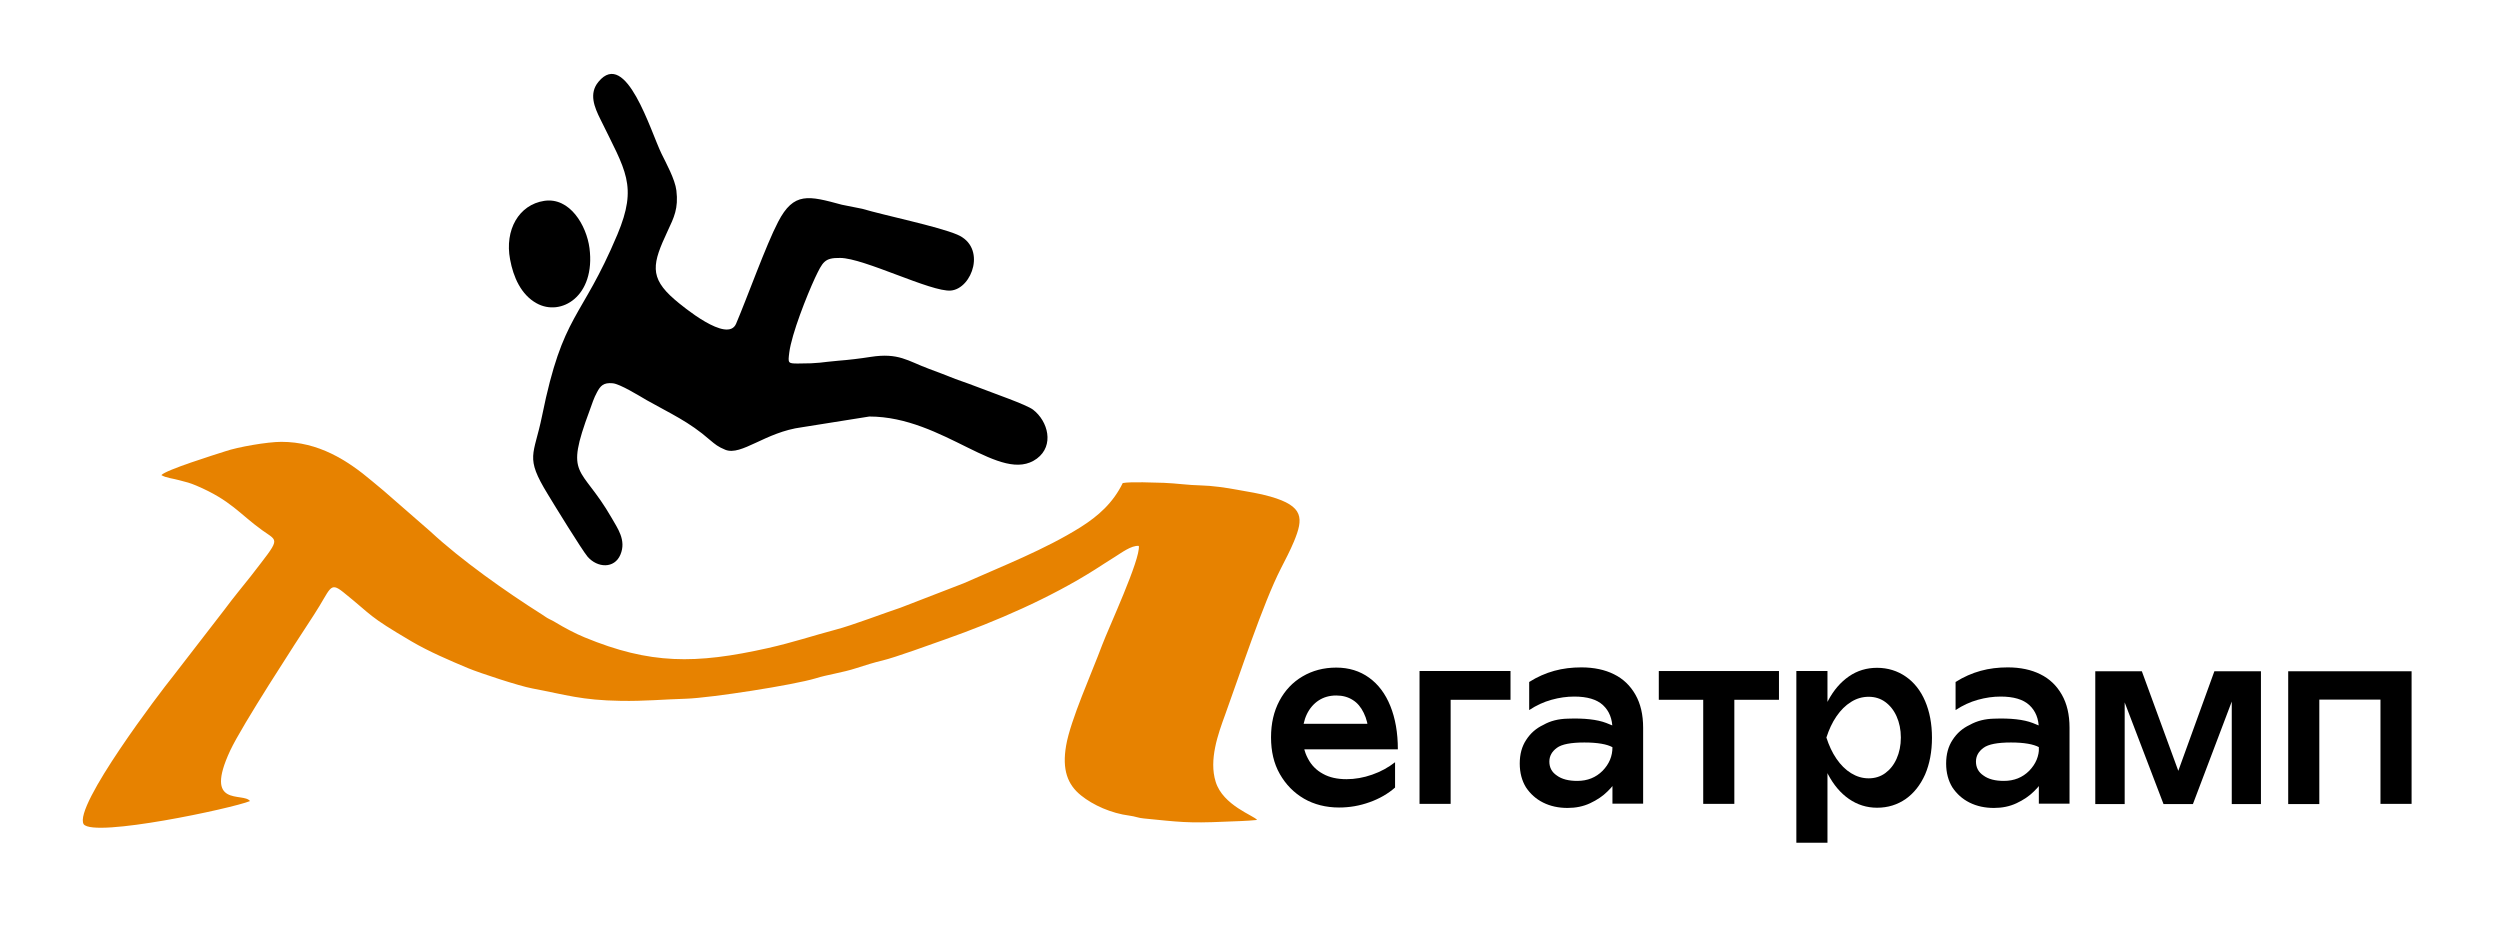
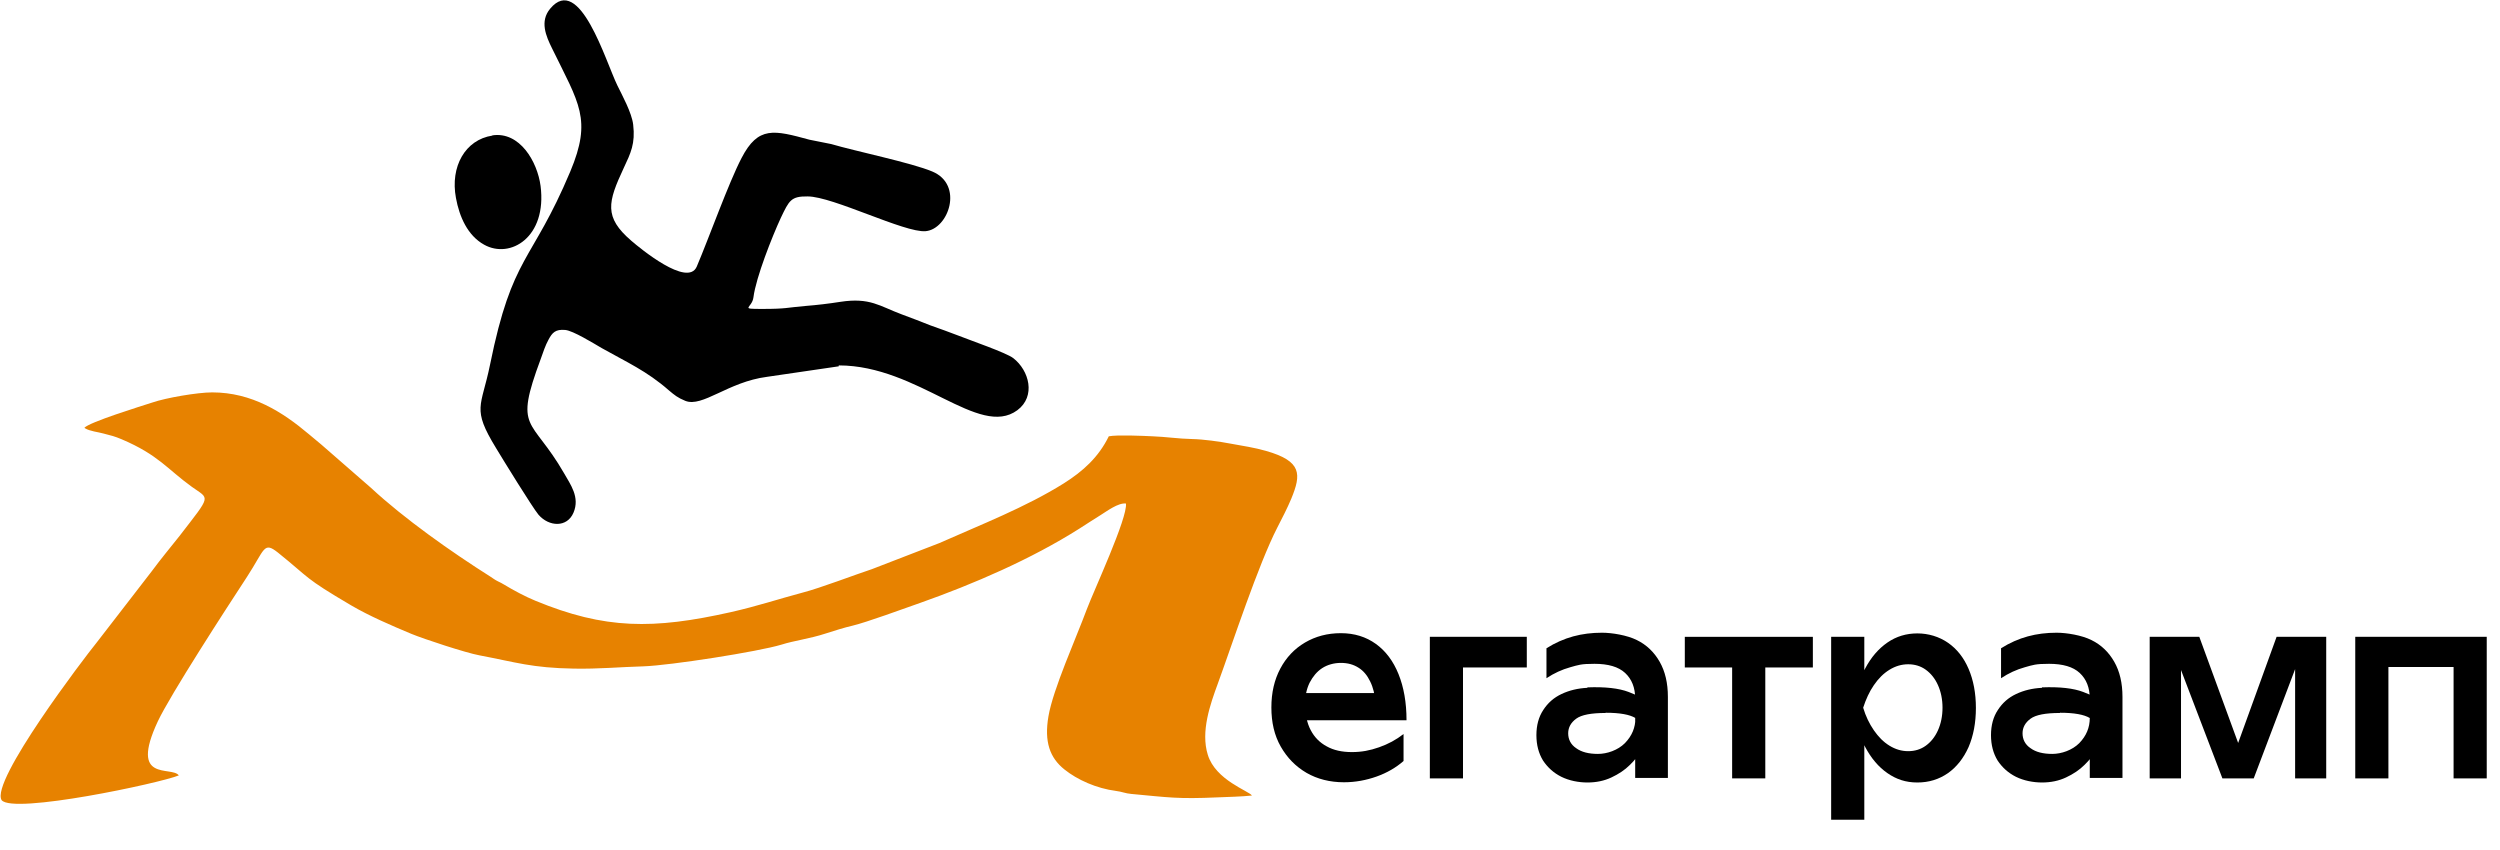
- <svg xmlns="http://www.w3.org/2000/svg" version="1.1" id="_Слой_2" x="0px" y="0px" viewBox="0 0 1165 433" style="enable-background:new 0 0 1165 433;" xml:space="preserve">
-   <style type="text/css">
- 	.st0{fill-rule:evenodd;clip-rule:evenodd;fill:#E78200;}
- 	.st1{fill-rule:evenodd;clip-rule:evenodd;}
- 	.st2{display:none;enable-background:new    ;}
- 	.st3{display:inline;}
- </style>
-   <path class="st0" d="M75.2,221.4L75.2,221.4L75.2,221.4c2-2.4,24.8-9.5,29.8-11.1c5.8-2,19.6-4.4,26.1-4.4  c17.3,0,30.7,8.5,42.3,18.3c1.9,1.6,3.6,3,5.4,4.5l21.8,19c14.3,13.3,35.1,28,52.2,38.8c1.4,0.9,1.8,1.3,3.2,2c1,0.5,1.9,0.9,3,1.6  c3.6,2.2,9.2,5.2,13.4,6.9c30.5,12.6,51.6,12.6,85.5,5c11.9-2.7,20.7-5.7,31.6-8.6c7.4-1.9,23.1-7.9,30.1-10.2l29.5-11.4  c18-8,37.8-15.7,54.4-26.1c8.4-5.3,15.2-11.4,19.7-20.6c3.7-0.7,14.8-0.2,19.1-0.1c5.7,0.2,11.5,1.1,17.3,1.2c5,0.1,12.1,1.1,16.8,2  c5.4,1,10.4,1.7,15.6,3.2c15.7,4.5,15.4,10.2,11,20.9c-1.8,4.3-4,8.5-6.1,12.6c-8.4,16.4-19.4,50.1-26,68.2c-3.3,9-7.6,21-4.4,31.2  c3.4,11.1,18,15.8,19.3,17.8c-4.7,0.5-10.2,0.6-14.9,0.8c-17.7,0.8-21.6,0.1-37.9-1.5c-2.5-0.2-4.1-1-6.6-1.3  c-8.6-1.1-17-4.9-22.6-9.4c-6.4-5.1-8.9-12.1-7-23.2c2-11.9,12.1-34.2,16.8-46.9c3-8,17.9-40,17.1-46.2c-3.4-0.4-8.4,3.4-11,5  c-3.4,2.1-6.1,3.9-9.4,6c-21,13.3-46.2,24.2-69.7,32.5c-6.8,2.4-23.5,8.5-29.4,9.9c-3.5,0.8-8.3,2.3-12,3.5  c-6.7,2.2-13.8,3.1-19.1,4.8c-10.2,3.1-48.7,9.1-60.3,9.5c-10.5,0.3-19.6,1.2-30.5,1c-18.5-0.3-25.4-2.8-41.3-5.8  c-6-1.1-24.5-7.2-29.8-9.4c-8.6-3.6-18.4-7.8-26.4-12.5c-20.9-12.3-17.6-11.5-31.9-23c-6.4-5.1-5.7-1.5-13.6,10.6  c-9.1,13.9-33.5,51.5-39,63.2c-12.6,27,6.1,19.3,9.2,23.6c-8.2,3.4-72.6,17.1-77.5,10.8c-5-8.2,36.2-62.3,41.5-68.8l24.1-31.2  c4.3-5.8,8-10.2,12.2-15.5c14.1-18.3,13.2-15.9,5.4-21.5c-10.7-7.7-14.5-13.9-30.7-20.8c-3.1-1.3-4.4-1.6-7.9-2.5  C80.8,223,77.3,222.7,75.2,221.4L75.2,221.4z" />
-   <path class="st1" d="M253.6,93.6c-11.8,1.8-18.5,13.5-15.9,27.3c1.5,8.2,5.1,16.4,12.3,20.4c11.4,6.4,27.6-3.2,24.7-25.7  C273.3,105.1,265.6,91.8,253.6,93.6L253.6,93.6L253.6,93.6z" />
-   <path class="st1" d="M405.1,194.1c34.8,0,61.3,32,78.1,19.6c8.2-6.1,5.2-17.4-1.8-22.8c-3.2-2.4-18.6-7.7-23.9-9.8  c-3.8-1.5-8.4-3.1-12.3-4.5c-4.4-1.7-8.3-3.3-12.5-4.8c-9.7-3.6-13.9-7.5-26.9-5.5c-5.1,0.8-10.1,1.4-15.2,1.8  c-8.3,0.7-8.3,1.3-18.8,1.3c-4.7,0-4.6-0.2-4-5.1c1.1-8.7,8.2-26.6,12-34.8c3.6-7.5,4.4-9.4,11.7-9.3c11,0,42.5,16,51.6,15.2  c10-0.9,16.8-20.3,2.9-26.1c-9-3.8-33.7-8.9-44.2-12l-9.5-1.9c-15.5-4.2-22.4-6.1-29.7,8c-5.6,10.7-14.4,35.3-19.6,47.5  c-4,9.2-24.9-8.1-28.6-11.3c-12.1-10.4-10.3-16.9-3.3-31.9c3-6.4,5.1-10.6,4.1-18.9c-0.6-5.2-4.9-13-6.9-17.1  c-5.1-10.4-16.5-49.2-29.4-33.6c-4.6,5.5-1.9,11.9,0.9,17.5c11.7,24,17.5,30.8,7.9,53.7c-17,40.4-25.3,36.1-35.1,84.5  c-3.8,18.7-8.1,18.9,2.6,36.4c3,5,16,26.1,18.6,29.2c4.6,5.3,12.5,5.7,15.3-0.9c2.9-6.8-1.4-12.4-4.1-17.2  c-14.4-25-22.1-18.1-10.2-50.1c1-2.8,2-5.9,3.4-8.4c1.6-3,3-4.6,7.3-4.2c3.4,0.3,12.3,5.8,15.9,7.9c11,6.2,19.7,10,29.4,18.5  c2.5,2.1,3.8,3.2,7.2,4.6c7.5,3,18.7-8.3,35.7-10.5L405.1,194.1L405.1,194.1L405.1,194.1L405.1,194.1z" />
-   <g class="st2">
-     <path class="st3" d="M617.1,376.5c-8.4,0-15.2-2.8-20.3-8.5c-5.1-5.6-7.7-13.1-7.7-22.4s2.6-16.7,7.7-22.4   c5.1-5.6,11.9-8.5,20.3-8.5c8.3,0,15,2.4,20.1,7.2c5.1,4.8,7.7,11.2,7.8,19.1v9.5h-43.3c0.7,4.7,2.7,8.1,5.9,10.2   c3.2,2.1,7.9,3.1,14.1,3.1c1.8,0,3.5-0.1,5.2-0.3c1.7-0.2,3-0.4,4.1-0.7c1.1-0.3,2.3-0.7,3.6-1.2c1.3-0.5,2.3-1,2.9-1.3   c0.6-0.3,1.6-0.8,2.8-1.5c1.3-0.7,2.1-1.2,2.6-1.4v13.2c-4.6,2.2-8.7,3.7-12.2,4.5C627.4,376.1,622.8,376.5,617.1,376.5z    M601.5,342.7l31-0.9c-0.2-5.1-1.5-8.7-4-10.9c-2.5-2.2-6.3-3.3-11.4-3.3c-5,0-8.7,1.2-11.2,3.5C603.4,333.4,602,337.3,601.5,342.7   z" />
-     <path class="st3" d="M657.5,374.7v-57.9h43.9v13.8h-30.7v44.1H657.5z" />
-     <path class="st3" d="M724.4,376.5c-11.5,0-17.3-5.1-17.3-15.3c0-3.9,1.2-7.1,3.5-9.8c2.4-2.7,6-4.7,11-6.2c5-1.5,9-2.5,11.9-3   c2.9-0.5,7.3-1.1,13.2-1.7c0.9-0.1,1.5-0.2,1.9-0.2c-0.1-4.5-1.1-7.7-3.2-9.6c-2.1-1.9-5.5-2.8-10.2-2.8c-6.9,0-14.3,2.1-22.2,6.4   v-13.2c9-4.2,17.7-6.3,25.9-6.3c15.3,0,22.9,9,22.9,27.1v32.7h-13l2.5-20.7h-0.8C747.8,369,739.1,376.5,724.4,376.5z M729.7,364.9   c5,0,9.4-1.4,13.1-4.3c3.7-2.9,5.6-6.8,5.7-11.9c-0.7,0.1-2.4,0.2-4.8,0.5c-2.5,0.2-4.3,0.4-5.5,0.6c-1.2,0.2-2.8,0.4-5,0.8   s-3.8,0.7-4.9,1.2c-1.1,0.4-2.4,0.9-3.7,1.6c-1.3,0.6-2.2,1.4-2.8,2.3c-0.6,0.9-0.9,2-0.9,3.1c0,1.9,0.8,3.5,2.4,4.6   C724.8,364.4,726.9,364.9,729.7,364.9z" />
-     <path class="st3" d="M793.3,374.7v-44.1h-24.2v-13.8h61.6v13.8h-24.1v44.1H793.3z" />
-     <path class="st3" d="M877.6,314.9c6.7,0,12.4,2.9,17,8.7c4.6,5.8,6.9,13.3,6.9,22.5c0,9-2.3,16.3-7,21.9   c-4.6,5.6-10.4,8.5-17.2,8.5c-6,0-11.3-1.8-15.8-5.4c-4.5-3.6-7.3-8.7-8.4-15.2h-0.4v41.9h-13.2v-81.1h13.6l-2,18.9h1.1   c1.1-6.6,4-11.8,8.7-15.4C865.8,316.7,871.3,314.9,877.6,314.9z M872.1,327.6c-4.6,0-8.5,1.7-11.7,5c-3.2,3.4-4.9,7.8-4.9,13.3   c0,5.4,1.6,9.8,4.9,13c3.2,3.3,7.2,4.9,11.7,4.9c4.9,0,8.9-1.6,11.9-4.9s4.6-7.6,4.6-13.1c0-5.6-1.5-10-4.6-13.3   C881,329.3,877,327.6,872.1,327.6z" />
-     <path class="st3" d="M927,376.5c-11.5,0-17.3-5.1-17.3-15.3c0-3.9,1.2-7.1,3.5-9.8c2.4-2.7,6-4.7,11-6.2c5-1.5,9-2.5,11.9-3   c2.9-0.5,7.3-1.1,13.2-1.7c0.9-0.1,1.5-0.2,1.9-0.2c-0.1-4.5-1.1-7.7-3.2-9.6c-2.1-1.9-5.5-2.8-10.2-2.8c-6.9,0-14.3,2.1-22.2,6.4   v-13.2c9-4.2,17.7-6.3,25.9-6.3c15.3,0,22.9,9,22.9,27.1v32.7h-13l2.5-20.7H953C950.4,369,941.7,376.5,927,376.5z M932.3,364.9   c5,0,9.4-1.4,13.1-4.3c3.7-2.9,5.6-6.8,5.7-11.9c-0.7,0.1-2.4,0.2-4.8,0.5c-2.5,0.2-4.3,0.4-5.5,0.6c-1.2,0.2-2.8,0.4-5,0.8   s-3.8,0.7-4.9,1.2c-1.1,0.4-2.4,0.9-3.7,1.6c-1.3,0.6-2.2,1.4-2.8,2.3c-0.6,0.9-0.9,2-0.9,3.1c0,1.9,0.8,3.5,2.4,4.6   C927.4,364.4,929.5,364.9,932.3,364.9z" />
-     <path class="st3" d="M977,374.7v-57.9h14l23.2,37.3l23.2-37.3h14v57.9h-13.2v-35.5l-23,35.5h-2l-23-35.9v35.9H977z" />
-     <path class="st3" d="M1068,374.7v-57.9h57.1v57.9h-13.2v-43.8h-30.7v43.8H1068z" />
-   </g>
+ <svg xmlns="http://www.w3.org/2000/svg" id="_Слой_2" data-name=" Слой 2" viewBox="0 0 1093.3 371.6">
+   <defs>
+     <style>
+       .cls-1, .cls-2 {
+         fill-rule: evenodd;
+       }
+ 
+       .cls-2 {
+         fill: #e78200;
+       }
+     </style>
+   </defs>
+   <path class="cls-2" d="M36.9,187.1h0c1.9-2.4,24.8-9.5,29.8-11.1,5.8-2,19.6-4.4,26.1-4.4,17.3,0,30.7,8.5,42.3,18.3,1.9,1.6,3.6,3,5.4,4.5l21.8,19c14.3,13.3,35.1,28,52.2,38.8,1.4.9,1.8,1.3,3.2,2,1,.5,1.9.9,3,1.6,3.6,2.2,9.2,5.2,13.4,6.9,30.5,12.6,51.6,12.6,85.5,5,11.9-2.7,20.7-5.7,31.6-8.6,7.4-1.9,23.1-7.9,30.1-10.2l29.5-11.4c18-8,37.8-15.7,54.4-26.1,8.4-5.3,15.2-11.4,19.7-20.6,3.7-.7,14.8-.2,19.1,0,5.7.2,11.5,1.1,17.3,1.2,5,.1,12.1,1.1,16.8,2,5.4,1,10.4,1.7,15.6,3.2,15.7,4.5,15.4,10.2,11,20.9-1.8,4.3-4,8.5-6.1,12.6-8.4,16.4-19.4,50.1-26,68.2-3.3,9-7.6,21-4.4,31.2,3.4,11.1,18,15.8,19.3,17.8-4.7.5-10.2.6-14.9.8-17.7.8-21.6,0-37.9-1.5-2.5-.2-4.1-1-6.6-1.3-8.6-1.1-17-4.9-22.6-9.4-6.4-5.1-8.9-12.1-7-23.2,2-11.9,12.1-34.2,16.8-46.9,3-8,17.9-40,17.1-46.2-3.4-.4-8.4,3.4-11,5-3.4,2.1-6.1,3.9-9.4,6-21,13.3-46.2,24.2-69.7,32.5-6.8,2.4-23.5,8.5-29.4,9.9-3.5.8-8.3,2.3-12,3.5-6.7,2.2-13.8,3.1-19.1,4.8-10.2,3.1-48.7,9.1-60.3,9.5-10.5.3-19.6,1.2-30.5,1-18.5-.3-25.4-2.8-41.3-5.8-6-1.1-24.5-7.2-29.8-9.4-8.6-3.6-18.4-7.8-26.4-12.5-20.9-12.3-17.6-11.5-31.9-23-6.4-5.1-5.7-1.5-13.6,10.6-9.1,13.9-33.5,51.5-39,63.2-12.6,27,6.1,19.3,9.2,23.6-8.2,3.4-72.6,17.1-77.5,10.8-5-8.2,36.2-62.3,41.5-68.8l24.1-31.2c4.3-5.8,8-10.2,12.2-15.5,14.1-18.3,13.2-15.9,5.4-21.5-10.7-7.7-14.5-13.9-30.7-20.8-3.1-1.3-4.4-1.6-7.9-2.5-2.5-.7-6-1-8.1-2.3h0Z" />
+   <path class="cls-1" d="M215.3,59.3c-11.8,1.8-18.5,13.5-15.9,27.3,1.5,8.2,5.1,16.4,12.3,20.4,11.4,6.4,27.6-3.2,24.7-25.7-1.4-10.6-9.1-23.9-21.1-22.1h0Z" />
+   <path class="cls-1" d="M366.8,159.8c34.8,0,61.3,32,78.1,19.6,8.2-6.1,5.2-17.4-1.8-22.8-3.2-2.4-18.6-7.7-23.9-9.8-3.8-1.5-8.4-3.1-12.3-4.5-4.4-1.7-8.3-3.3-12.5-4.8-9.7-3.6-13.9-7.5-26.9-5.5-5.1.8-10.1,1.4-15.2,1.8-8.3.7-8.3,1.3-18.8,1.3s-4.6-.2-4-5.1c1.1-8.7,8.2-26.6,12-34.8,3.6-7.5,4.4-9.4,11.7-9.3,11,0,42.5,16,51.6,15.2,10-.9,16.8-20.3,2.9-26.1-9-3.8-33.7-8.9-44.2-12l-9.5-1.9c-15.5-4.2-22.4-6.1-29.7,8-5.6,10.7-14.4,35.3-19.6,47.5-4,9.2-24.9-8.1-28.6-11.3-12.1-10.4-10.3-16.9-3.3-31.9,3-6.4,5.1-10.6,4.1-18.9-.6-5.2-4.9-13-6.9-17.1-5.1-10.4-16.5-49.2-29.4-33.6-4.6,5.5-1.9,11.9.9,17.5,11.7,24,17.5,30.8,7.9,53.7-17,40.4-25.3,36.1-35.1,84.5-3.8,18.7-8.1,18.9,2.6,36.4,3,5,16,26.1,18.6,29.2,4.6,5.3,12.5,5.7,15.3-.9,2.9-6.8-1.4-12.4-4.1-17.2-14.4-25-22.1-18.1-10.2-50.1,1-2.8,2-5.9,3.4-8.4,1.6-3,3-4.6,7.3-4.2,3.4.3,12.3,5.8,15.9,7.9,11,6.2,19.7,10,29.4,18.5,2.5,2.1,3.8,3.2,7.2,4.6,7.5,3,18.7-8.3,35.7-10.5l31.4-4.6h0s0,0,0,0Z" />
  <g>
-     <path d="M624,376.3c-6.1,0-11.6-1.4-16.3-4.1c-4.8-2.8-8.5-6.6-11.3-11.5c-2.8-4.9-4.1-10.6-4.1-17.1c0-6.5,1.3-12.1,3.9-17   c2.6-4.9,6.2-8.7,10.8-11.4c4.6-2.7,9.8-4.1,15.7-4.1c5.9,0,11,1.6,15.3,4.7c4.3,3.1,7.6,7.5,9.9,13.2c2.3,5.7,3.5,12.4,3.5,20.2   h-47.4v-11.9h39.7l-5.9,4.4c-0.2-3.7-1-6.9-2.3-9.5c-1.3-2.7-3-4.7-5.1-6c-2.2-1.4-4.7-2.1-7.7-2.1c-3.2,0-5.9,0.8-8.2,2.3   c-2.3,1.5-4.2,3.7-5.5,6.4s-2,5.9-2,9.5c0,4.4,0.8,8.1,2.5,11.2c1.6,3.1,4,5.5,7,7.1c3,1.7,6.7,2.5,11,2.5c3.9,0,7.9-0.7,11.9-2.1   c4-1.4,7.5-3.3,10.7-5.8V367c-3.3,2.9-7.3,5.2-11.8,6.8C633.6,375.5,628.9,376.3,624,376.3z" />
-     <path d="M703.9,312.7v13.4h-34.6l6.7-8.1v56.6h-14.5v-61.9H703.9z" />
-     <path d="M730.5,334.9c7.8-0.3,13.8,0.4,18,2c4.2,1.6,6.6,2.9,7,3.8c0.4,0.9,0.6,5.9,0.6,14.9c0,1.8-0.6,3.9-1.8,6.3   c-1.2,2.4-2.9,4.7-5.2,6.9c-2.2,2.2-4.9,4-8.1,5.5c-3.2,1.5-6.7,2.2-10.5,2.2c-4.2,0-8-0.8-11.4-2.5s-6-4.1-8-7.1   c-1.9-3.1-2.9-6.8-2.9-11.1c0-4.3,1-8,3-11c2-3.1,4.6-5.4,8-7C722.5,335.9,726.3,335,730.5,334.9z M751.4,339.8   c0-4.8-1.5-8.5-4.4-11.2c-2.9-2.7-7.4-4-13.4-4c-3.5,0-7,0.5-10.6,1.5c-3.6,1-7.1,2.6-10.4,4.8v-13.1c3.8-2.4,7.7-4.1,11.7-5.2   c4-1.1,8.2-1.6,12.6-1.6c5.9,0,11,1.1,15.2,3.2c4.3,2.1,7.6,5.3,10,9.5c2.4,4.2,3.6,9.3,3.6,15.4v35.4h-14.3L751.4,339.8z    M738.3,346c-6.2,0-10.5,0.8-12.8,2.5c-2.3,1.7-3.5,3.8-3.5,6.4c0,2.7,1.1,4.9,3.5,6.5c2.3,1.7,5.5,2.5,9.5,2.5   c4.8,0,8.7-1.6,11.8-4.7c3.1-3.2,4.6-6.8,4.6-11C748.9,346.8,744.5,346,738.3,346z" />
-     <path d="M773,312.7h56v13.4h-56V312.7z M793.7,318.7h14.5v55.9h-14.5V318.7z" />
-     <path d="M837.1,312.7h14.5v20.1l-0.6,2.4v14.4l0.6,4.4v38.7h-14.5V312.7z M846.5,343.7c1-6.6,2.8-12.4,5.4-17.2   c2.6-4.9,5.8-8.6,9.7-11.3c3.9-2.7,8.3-4,13.1-4c5,0,9.5,1.4,13.4,4.1c3.9,2.7,6.9,6.5,9,11.4c2.1,4.9,3.2,10.6,3.2,17.1   c0,6.5-1.1,12.2-3.2,17.1c-2.2,4.9-5.2,8.7-9,11.4c-3.9,2.7-8.3,4.1-13.4,4.1c-4.8,0-9.2-1.4-13.1-4.1c-3.9-2.7-7.1-6.5-9.7-11.4   C849.4,356,847.6,350.2,846.5,343.7z M885.8,343.7c0-3.7-0.7-7-2-9.9c-1.3-2.9-3.1-5.1-5.3-6.7c-2.2-1.6-4.8-2.4-7.7-2.4   c-2.9,0-5.7,0.8-8.2,2.4c-2.6,1.6-4.8,3.8-6.8,6.7c-2,2.9-3.5,6.2-4.7,9.9c1.2,3.7,2.7,7,4.7,9.9c2,2.9,4.2,5.1,6.8,6.7   c2.6,1.6,5.3,2.4,8.2,2.4c2.9,0,5.5-0.8,7.7-2.4c2.2-1.6,4-3.8,5.3-6.7C885.1,350.7,885.8,347.4,885.8,343.7z" />
-     <path d="M929.2,334.9c7.8-0.3,13.8,0.4,18,2c4.2,1.6,6.6,2.9,7,3.8c0.4,0.9,0.6,5.9,0.6,14.9c0,1.8-0.6,3.9-1.8,6.3   c-1.2,2.4-2.9,4.7-5.2,6.9c-2.2,2.2-4.9,4-8.1,5.5c-3.2,1.5-6.7,2.2-10.5,2.2c-4.2,0-8-0.8-11.4-2.5s-6-4.1-8-7.1   c-1.9-3.1-2.9-6.8-2.9-11.1c0-4.3,1-8,3-11c2-3.1,4.6-5.4,8-7C921.3,335.9,925,335,929.2,334.9z M950.1,339.8   c0-4.8-1.5-8.5-4.4-11.2c-2.9-2.7-7.4-4-13.4-4c-3.5,0-7,0.5-10.6,1.5c-3.6,1-7.1,2.6-10.4,4.8v-13.1c3.8-2.4,7.7-4.1,11.7-5.2   c4-1.1,8.2-1.6,12.6-1.6c5.9,0,11,1.1,15.2,3.2c4.3,2.1,7.6,5.3,10,9.5c2.4,4.2,3.6,9.3,3.6,15.4v35.4h-14.3L950.1,339.8z    M937.1,346c-6.2,0-10.5,0.8-12.8,2.5c-2.3,1.7-3.5,3.8-3.5,6.4c0,2.7,1.1,4.9,3.5,6.5c2.3,1.7,5.5,2.5,9.5,2.5   c4.8,0,8.7-1.6,11.8-4.7c3.1-3.2,4.6-6.8,4.6-11C947.6,346.8,943.3,346,937.1,346z" />
-     <path d="M976.4,374.7v-61.9h21.7l19.4,53h-4.8l19.2-53h21.7v61.9h-13.6V319h3l-21.1,55.7h-13.7l-21.2-55.5l3.1-0.2v55.7H976.4z" />
-     <path d="M1123.8,312.7v61.9h-14.5V318l6.7,8h-41.9l6.7-8v56.7h-14.5v-61.9H1123.8z" />
+     <path d="M587.7,342.1c-6.1,0-11.6-1.4-16.3-4.1-4.8-2.8-8.5-6.6-11.3-11.5-2.8-4.9-4.1-10.6-4.1-17.1s1.3-12.1,3.9-17c2.6-4.9,6.2-8.7,10.8-11.4,4.6-2.7,9.8-4.1,15.7-4.1s11,1.6,15.3,4.7c4.3,3.1,7.6,7.5,9.9,13.2,2.3,5.7,3.5,12.4,3.5,20.2h-47.4v-11.9h39.7l-5.9,4.4c-.2-3.7-1-6.9-2.3-9.5-1.3-2.7-3-4.7-5.1-6-2.2-1.4-4.7-2.1-7.7-2.1s-5.9.8-8.2,2.3-4.1,3.7-5.5,6.4c-1.3,2.7-2,5.9-2,9.5s.8,8.1,2.5,11.2c1.6,3.1,4,5.5,7,7.1,3,1.7,6.7,2.5,11,2.5s7.9-.7,11.9-2.1c4-1.4,7.5-3.3,10.7-5.8v11.8c-3.3,2.9-7.3,5.2-11.8,6.8-4.5,1.6-9.3,2.5-14.2,2.5Z" />
+     <path d="M667.7,278.5v13.4h-34.6l6.7-8.1v56.6h-14.5v-61.9h42.4Z" />
+     <path d="M694.2,300.6c7.8-.3,13.8.4,18,2,4.2,1.6,6.6,2.9,7,3.8.4.9.6,5.9.6,14.9s-.6,3.9-1.8,6.3c-1.2,2.4-2.9,4.7-5.2,6.9-2.2,2.2-4.9,4-8.1,5.5-3.2,1.5-6.7,2.2-10.5,2.2s-8-.8-11.4-2.5-6-4.1-8-7.1c-1.9-3.1-2.9-6.8-2.9-11.1s1-8,3-11c2-3.1,4.6-5.4,8-7,3.4-1.6,7.1-2.5,11.3-2.7ZM715.1,305.5c0-4.8-1.5-8.5-4.4-11.2-2.9-2.7-7.4-4-13.4-4s-7,.5-10.6,1.5c-3.6,1-7.1,2.6-10.4,4.8v-13.1c3.8-2.4,7.7-4.1,11.7-5.2,4-1.1,8.2-1.6,12.6-1.6s11,1.1,15.2,3.2c4.3,2.1,7.6,5.3,10,9.5,2.4,4.2,3.6,9.3,3.6,15.4v35.4h-14.3v-34.9ZM702.1,311.8c-6.2,0-10.5.8-12.8,2.5-2.3,1.7-3.5,3.8-3.5,6.4s1.1,4.9,3.5,6.5c2.3,1.7,5.5,2.5,9.5,2.5s8.7-1.6,11.8-4.7c3.1-3.2,4.6-6.8,4.6-11-2.5-1.5-6.8-2.3-13-2.3Z" />
+     <path d="M736.8,278.5h56v13.4h-56v-13.4ZM757.5,284.5h14.5v55.9h-14.5v-55.9Z" />
+     <path d="M800.8,278.5h14.5v20.1l-.6,2.4v14.4l.6,4.4v38.7h-14.5v-79.9ZM810.3,309.5c1-6.6,2.8-12.4,5.4-17.2,2.6-4.9,5.8-8.6,9.7-11.3,3.9-2.7,8.3-4,13.1-4s9.5,1.4,13.4,4.1c3.9,2.7,6.9,6.5,9,11.4,2.1,4.9,3.2,10.6,3.2,17.1s-1.1,12.2-3.2,17.1c-2.2,4.9-5.2,8.7-9,11.4-3.9,2.7-8.3,4.1-13.4,4.1s-9.2-1.4-13.1-4.1c-3.9-2.7-7.1-6.5-9.7-11.4-2.6-4.9-4.4-10.6-5.5-17.1ZM849.5,309.5c0-3.7-.7-7-2-9.9-1.3-2.9-3.1-5.1-5.3-6.7-2.2-1.6-4.8-2.4-7.7-2.4s-5.6.8-8.2,2.4c-2.6,1.6-4.8,3.8-6.8,6.7-2,2.9-3.5,6.2-4.7,9.9,1.1,3.7,2.7,7,4.7,9.9,2,2.9,4.2,5.1,6.8,6.7,2.6,1.6,5.3,2.4,8.2,2.4s5.5-.8,7.7-2.4c2.2-1.6,4-3.8,5.3-6.7,1.3-2.9,2-6.2,2-9.9Z" />
+     <path d="M893,300.6c7.8-.3,13.8.4,18,2,4.2,1.6,6.6,2.9,7,3.8.4.9.6,5.9.6,14.9s-.6,3.9-1.8,6.3c-1.2,2.4-2.9,4.7-5.2,6.9-2.2,2.2-4.9,4-8.1,5.5-3.2,1.5-6.7,2.2-10.5,2.2s-8-.8-11.4-2.5-6-4.1-8-7.1c-1.9-3.1-2.9-6.8-2.9-11.1s1-8,3-11c2-3.1,4.6-5.4,8-7,3.4-1.6,7.1-2.5,11.3-2.7ZM913.9,305.5c0-4.8-1.5-8.5-4.4-11.2-2.9-2.7-7.4-4-13.4-4s-7,.5-10.6,1.5c-3.6,1-7.1,2.6-10.4,4.8v-13.1c3.8-2.4,7.7-4.1,11.7-5.2,4-1.1,8.2-1.6,12.6-1.6s11,1.1,15.2,3.2c4.3,2.1,7.6,5.3,10,9.5,2.4,4.2,3.6,9.3,3.6,15.4v35.4h-14.3v-34.9ZM900.8,311.8c-6.2,0-10.5.8-12.8,2.5-2.3,1.7-3.5,3.8-3.5,6.4s1.1,4.9,3.5,6.5c2.3,1.7,5.5,2.5,9.5,2.5s8.7-1.6,11.8-4.7c3.1-3.2,4.6-6.8,4.6-11-2.5-1.5-6.8-2.3-13-2.3Z" />
+     <path d="M940.1,340.4v-61.9h21.7l19.4,53h-4.8l19.2-53h21.7v61.9h-13.6v-55.7h3l-21.1,55.7h-13.7l-21.2-55.5,3.1-.2v55.7h-13.6Z" />
+     <path d="M1087.5,278.5v61.9h-14.5v-56.7l6.7,8h-41.9l6.7-8v56.7h-14.5v-61.9h57.5Z" />
  </g>
</svg>
